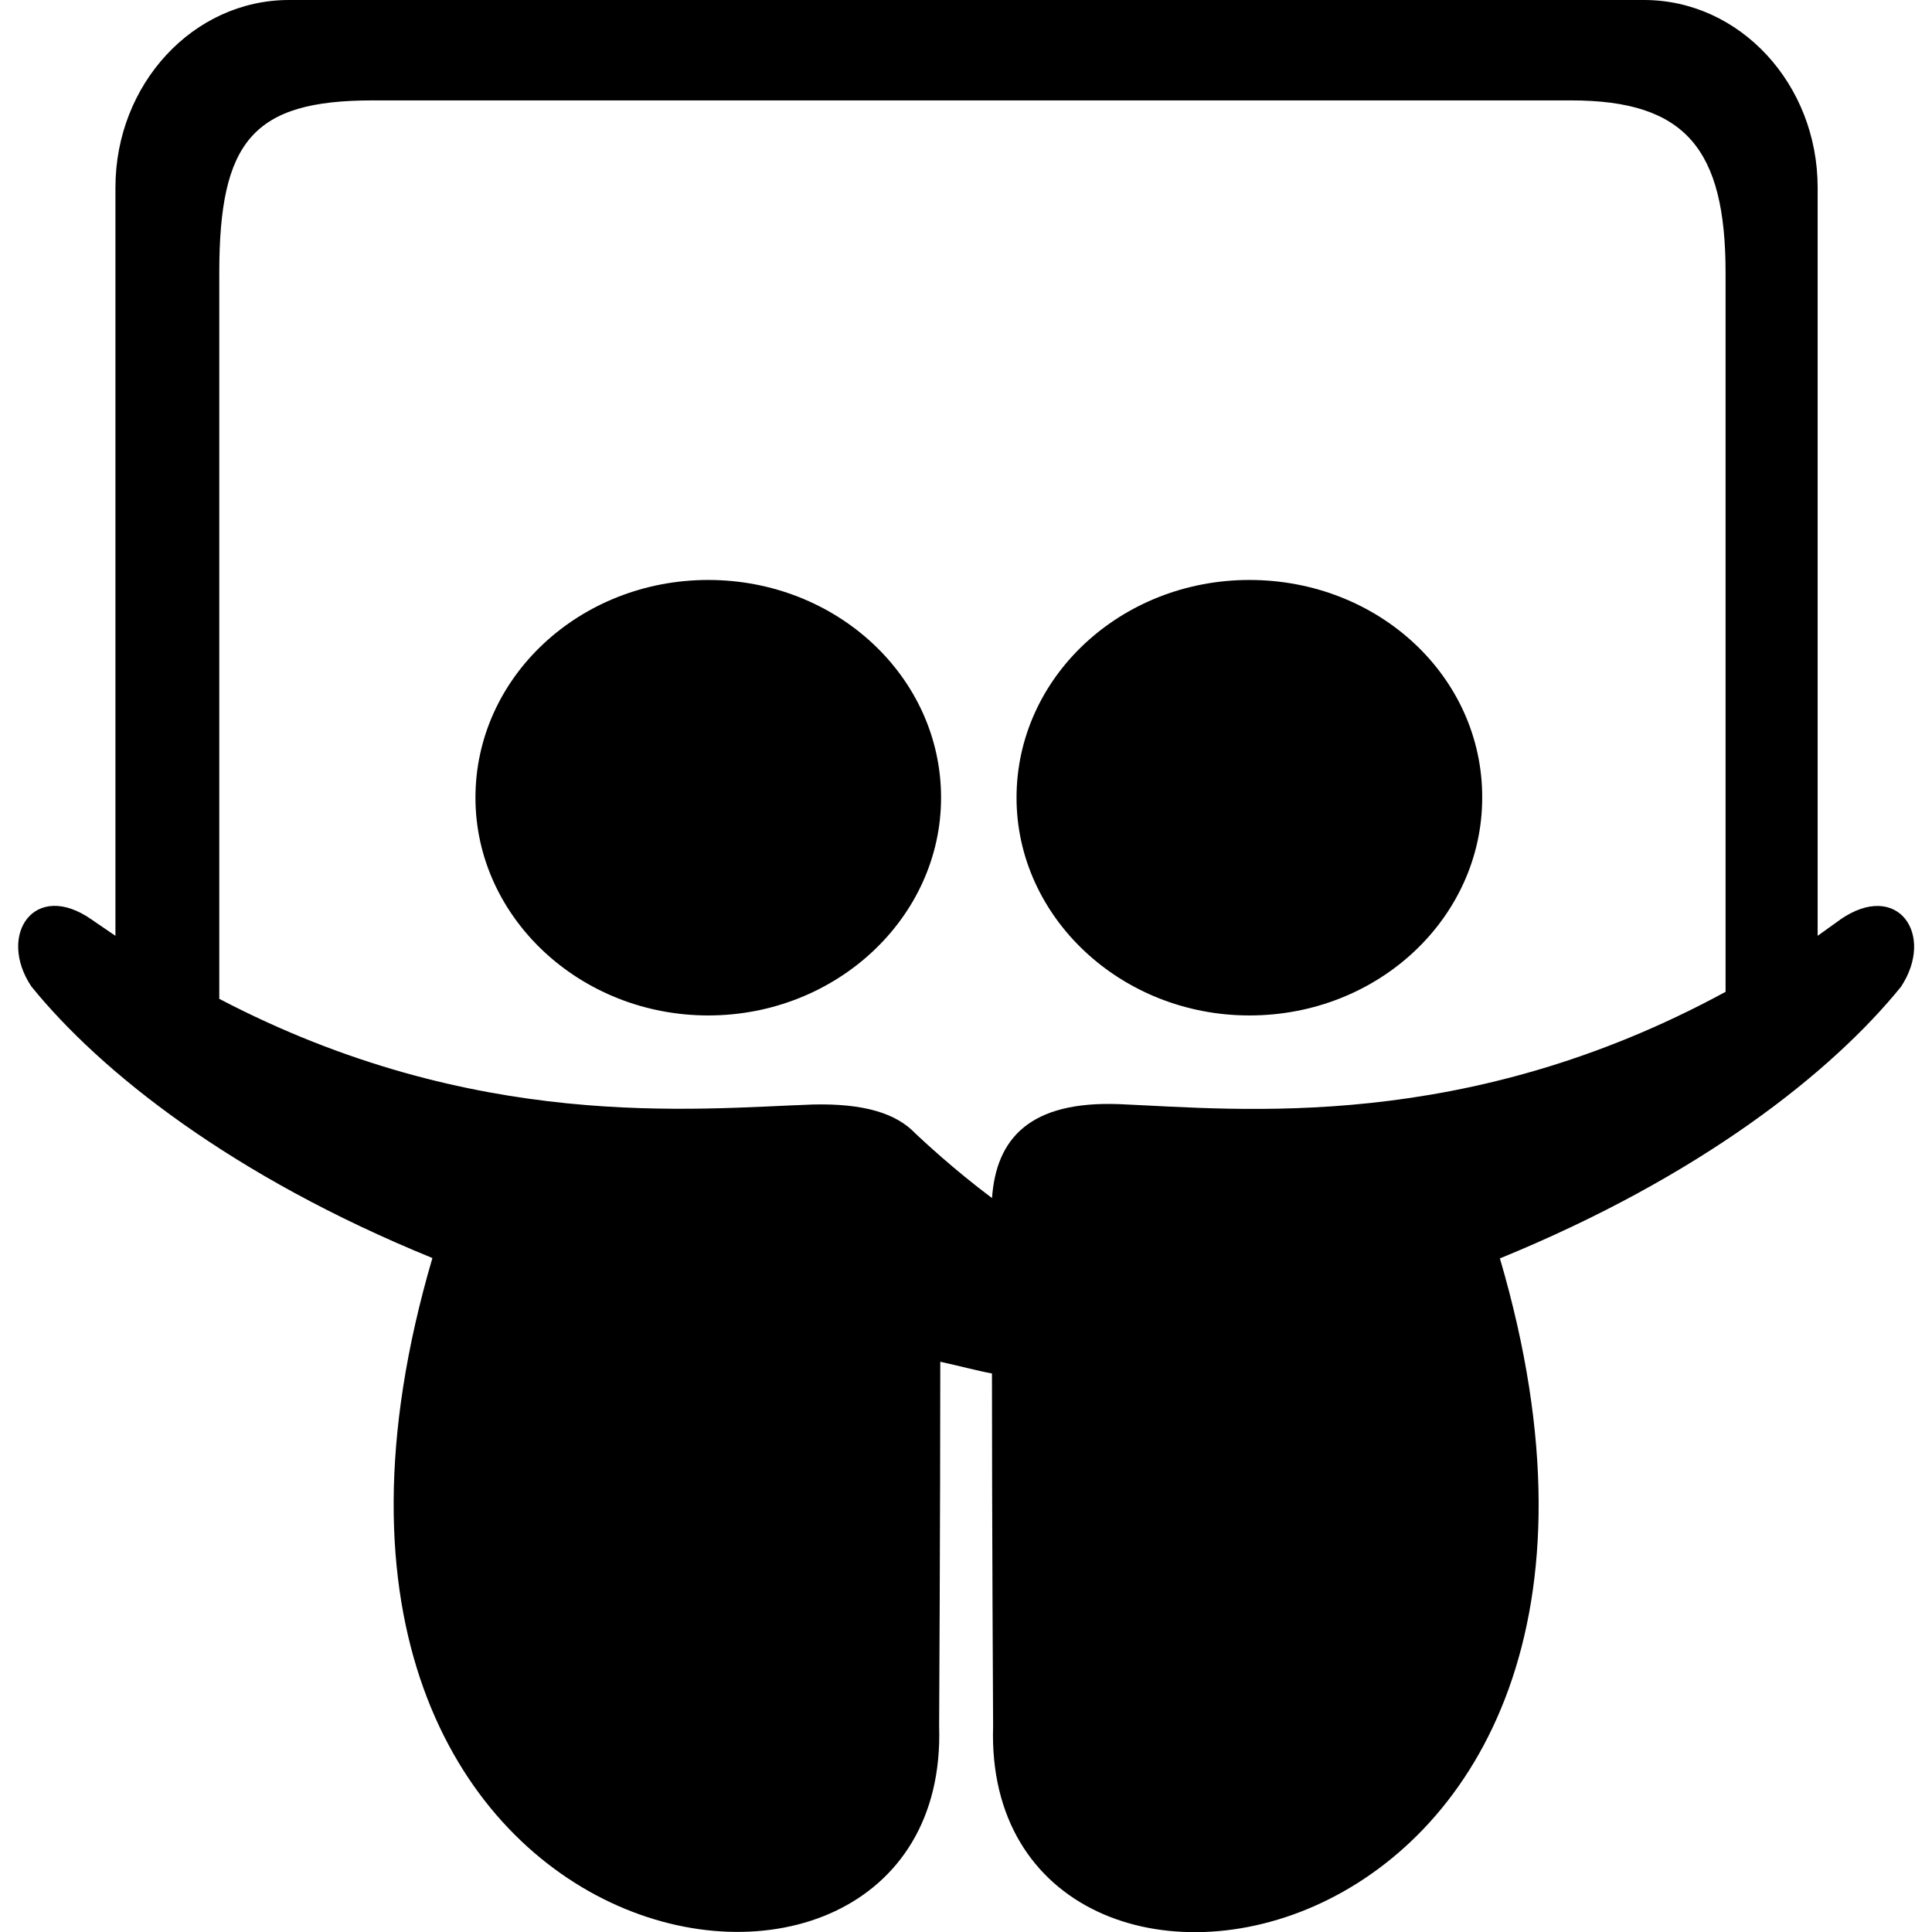
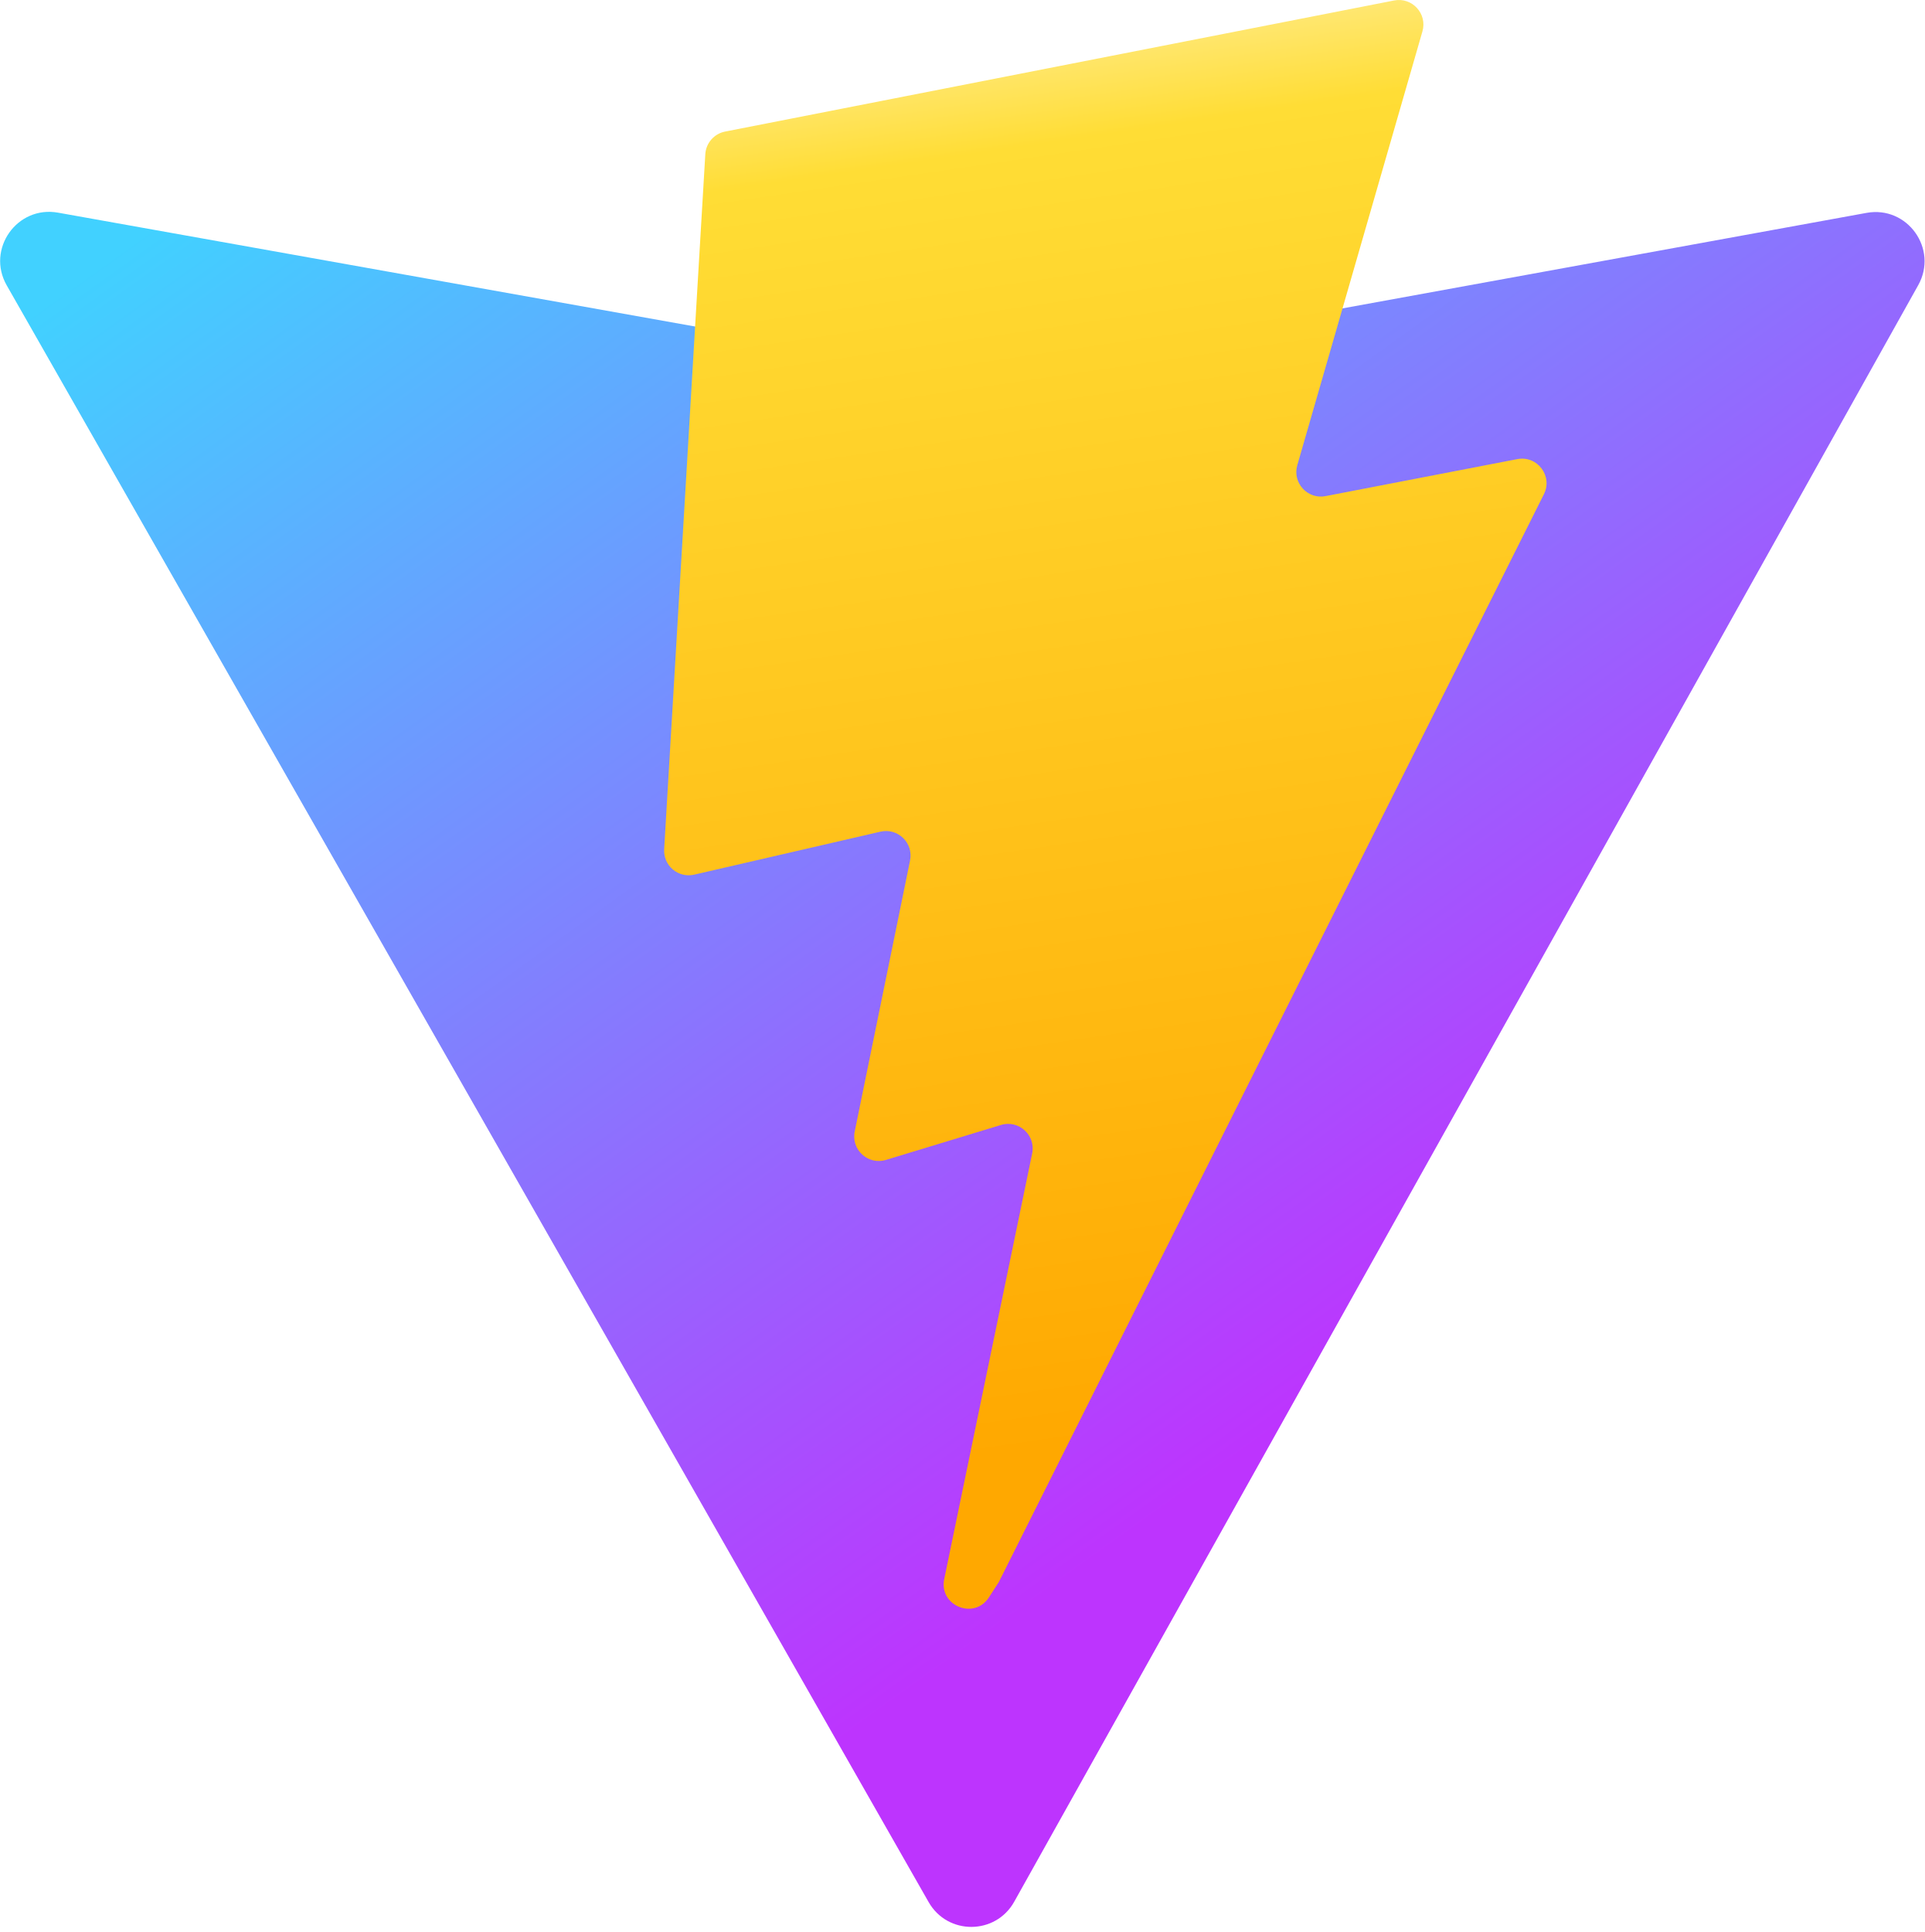
- <svg xmlns="http://www.w3.org/2000/svg" fill="#000000" width="800px" height="800px" viewBox="0 0 32 32">
-   <path d="M11.731 9.606c-2.125 0-3.856 1.606-3.856 3.606 0 1.982 1.731 3.607 3.856 3.607s3.856-1.625 3.856-3.607c0-2-1.731-3.606-3.856-3.606zM20.694 9.606c-2.125 0-3.857 1.606-3.857 3.606 0 1.982 1.732 3.607 3.857 3.607 2.143 0 3.856-1.625 3.856-3.607 0.006-2-1.713-3.606-3.856-3.606zM30.481 15.231l-0.375 0.269v-12.394c0-1.712-1.287-3.106-2.875-3.106h-22.444c-1.588 0-2.875 1.394-2.875 3.106v12.394c-0.125-0.087-0.269-0.181-0.394-0.269-0.944-0.662-1.569 0.25-1 1.106 1.144 1.413 3.319 3.144 6.644 4.5-3.519 11.982 8.587 13.894 8.393 7.756 0-0.044 0.019-3.538 0.019-6.038 0.319 0.069 0.588 0.144 0.856 0.194 0 2.481 0.019 5.8 0.019 5.844-0.194 6.144 11.913 4.231 8.394-7.75 3.319-1.356 5.5-3.087 6.644-4.5 0.569-0.863-0.056-1.769-1.006-1.113zM28.575 16.431c-4.306 2.338-8.019 1.944-10.037 1.857-1.482-0.056-2.038 0.569-2.107 1.556-0.643-0.481-1.162-0.969-1.268-1.069-0.319-0.337-0.857-0.5-1.694-0.481-1.981 0.069-5.606 0.463-9.837-1.75v-12.025c0-2.181 0.556-2.856 2.537-2.856h19.856c1.894 0 2.556 0.806 2.556 2.856v11.912z" />
+ <svg xmlns="http://www.w3.org/2000/svg" aria-hidden="true" role="img" class="iconify iconify--logos" width="31.88" height="32" preserveAspectRatio="xMidYMid meet" viewBox="0 0 256 257">
+   <defs>
+     <linearGradient id="IconifyId1813088fe1fbc01fb466" x1="-.828%" x2="57.636%" y1="7.652%" y2="78.411%">
+       <stop offset="0%" stop-color="#41D1FF" />
+       <stop offset="100%" stop-color="#BD34FE" />
+     </linearGradient>
+     <linearGradient id="IconifyId1813088fe1fbc01fb467" x1="43.376%" x2="50.316%" y1="2.242%" y2="89.03%">
+       <stop offset="0%" stop-color="#FFEA83" />
+       <stop offset="8.333%" stop-color="#FFDD35" />
+       <stop offset="100%" stop-color="#FFA800" />
+     </linearGradient>
+   </defs>
+   <path fill="url(#IconifyId1813088fe1fbc01fb466)" d="M255.153 37.938L134.897 252.976c-2.483 4.44-8.862 4.466-11.382.048L.875 37.958c-2.746-4.814 1.371-10.646 6.827-9.67l120.385 21.517a6.537 6.537 0 0 0 2.322-.004l117.867-21.483c5.438-.991 9.574 4.796 6.877 9.62Z" />
+   <path fill="url(#IconifyId1813088fe1fbc01fb467)" d="M185.432.063L96.44 17.501a3.268 3.268 0 0 0-2.634 3.014l-5.474 92.456a3.268 3.268 0 0 0 3.997 3.378l24.777-5.718c2.318-.535 4.413 1.507 3.936 3.838l-7.361 36.047c-.495 2.426 1.782 4.5 4.151 3.78l15.304-4.649c2.372-.72 4.652 1.36 4.15 3.788l-11.698 56.621c-.732 3.542 3.979 5.473 5.943 2.437l1.313-2.028l72.516-144.72c1.215-2.423-.88-5.186-3.54-4.672l-25.505 4.922c-2.396.462-4.435-1.77-3.759-4.114l16.646-57.705c.677-2.35-1.37-4.583-3.769-4.113Z" />
</svg>
